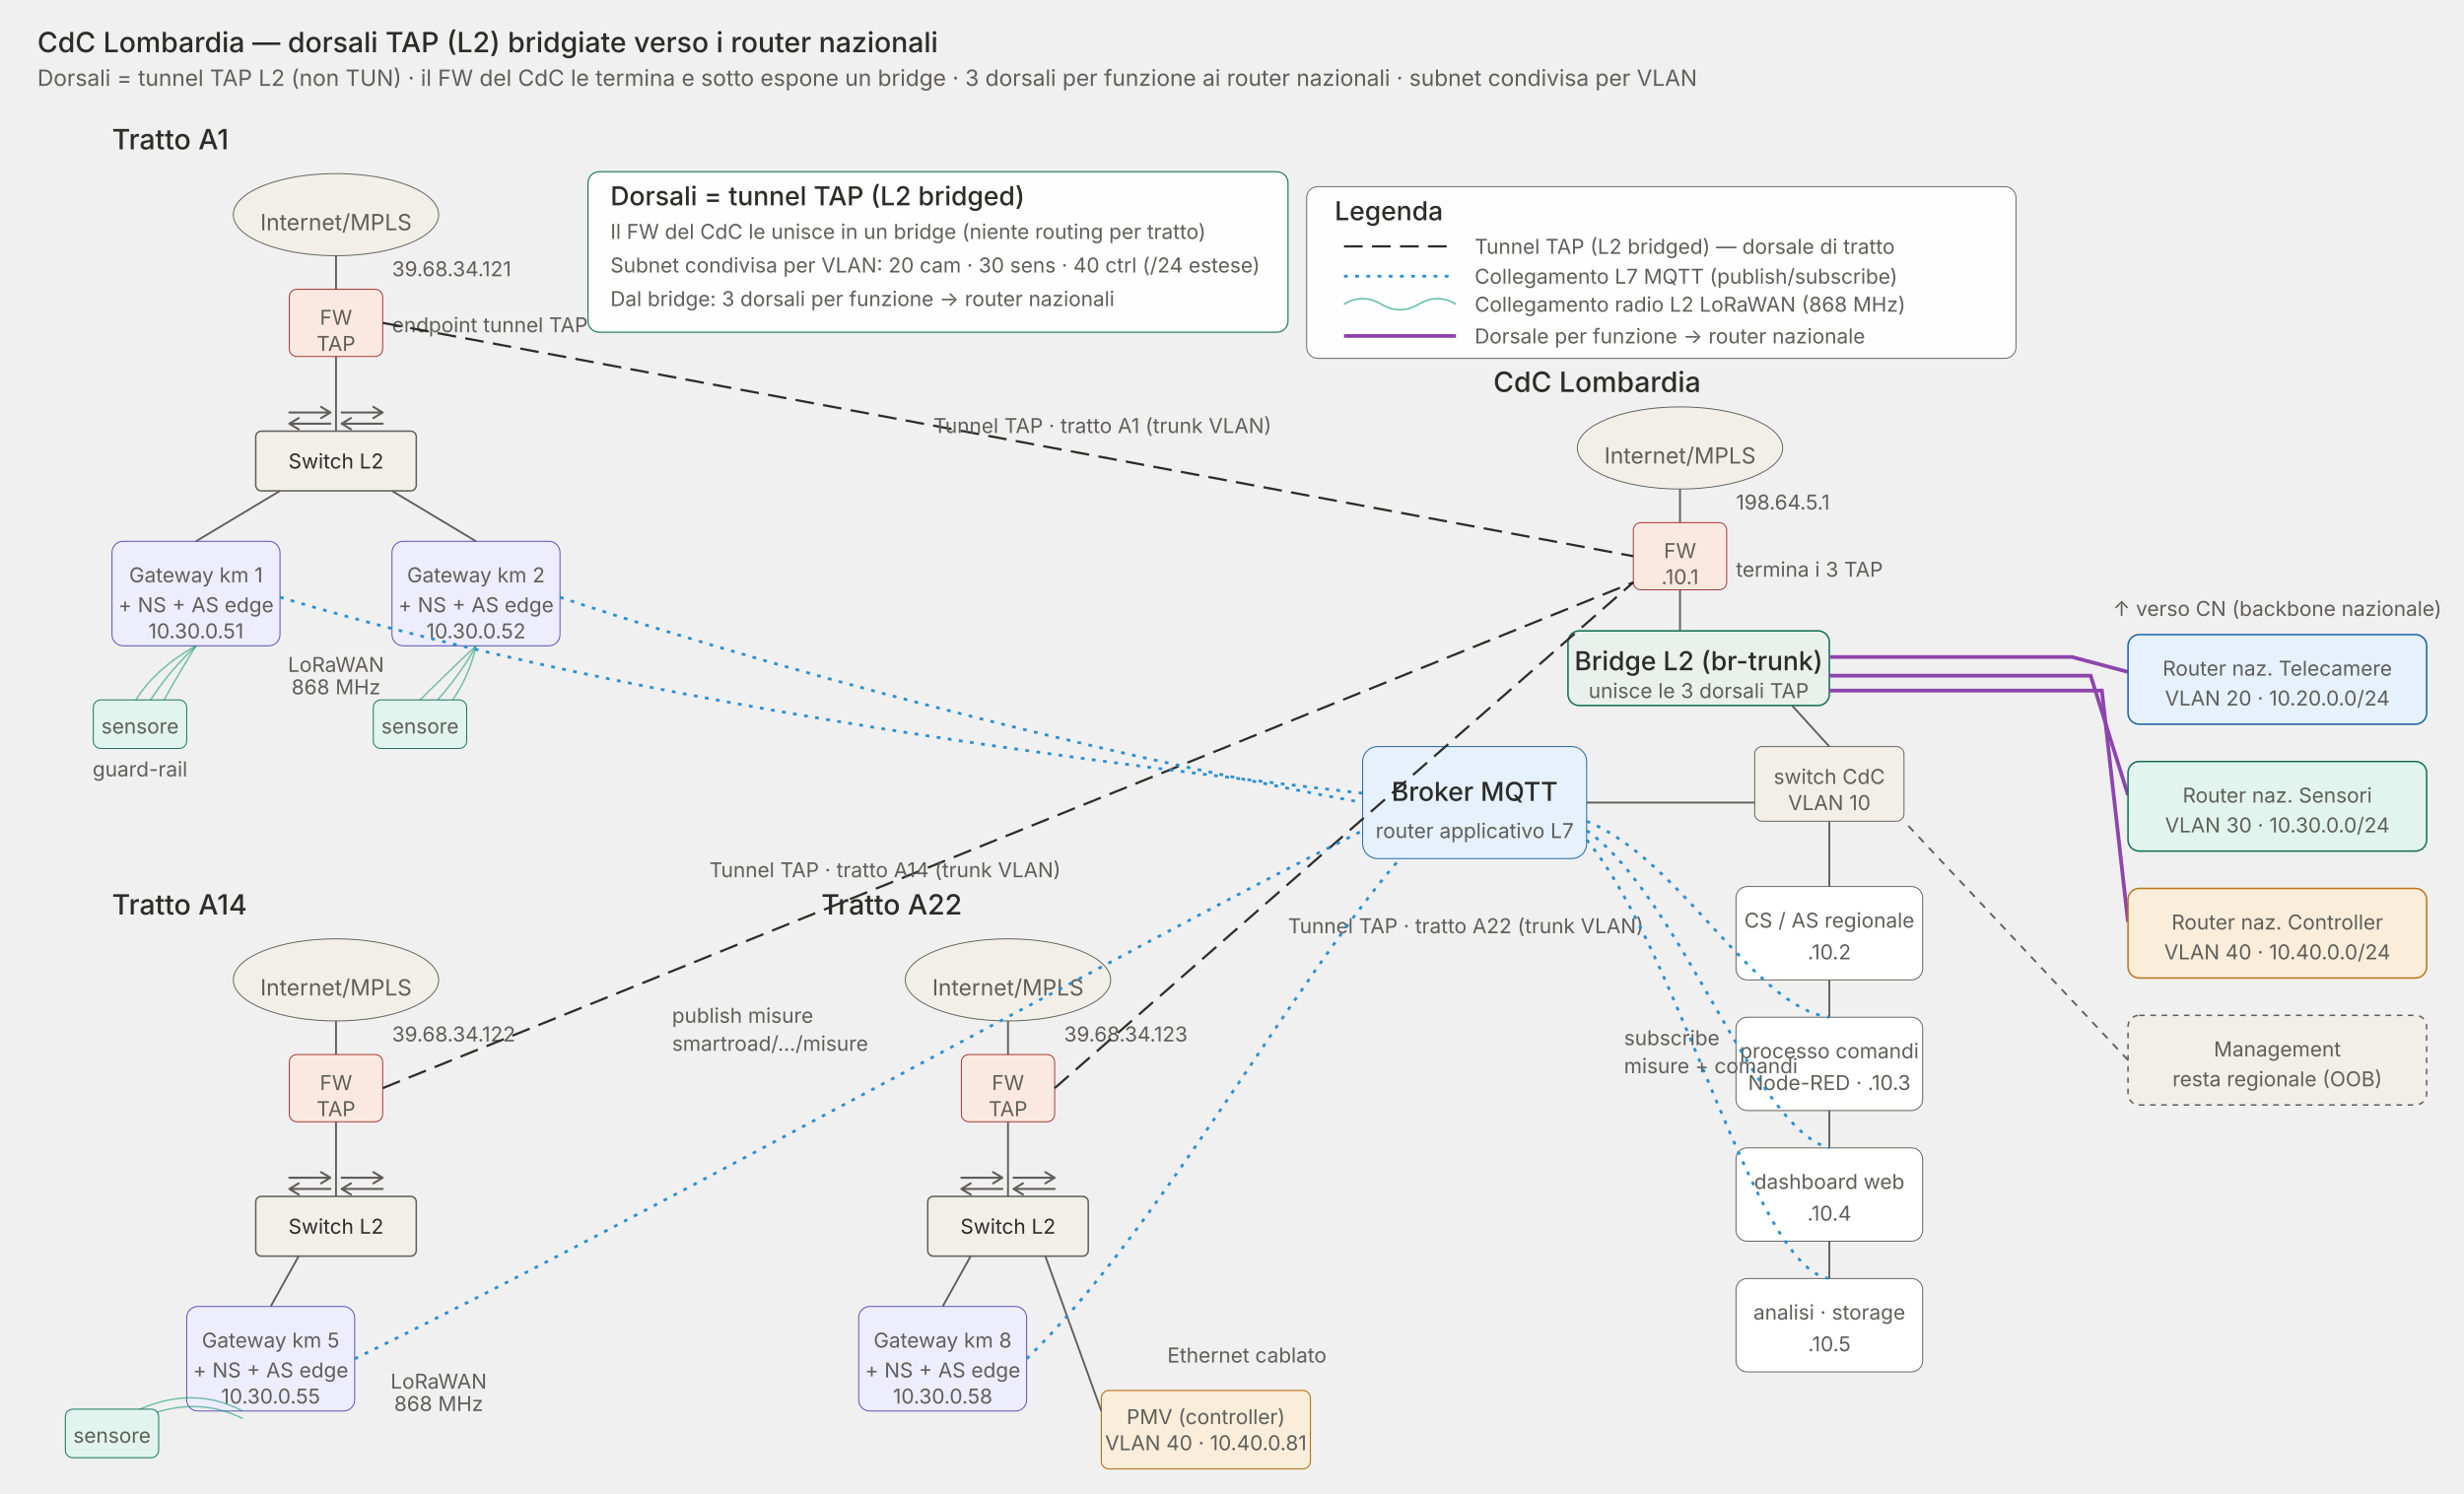
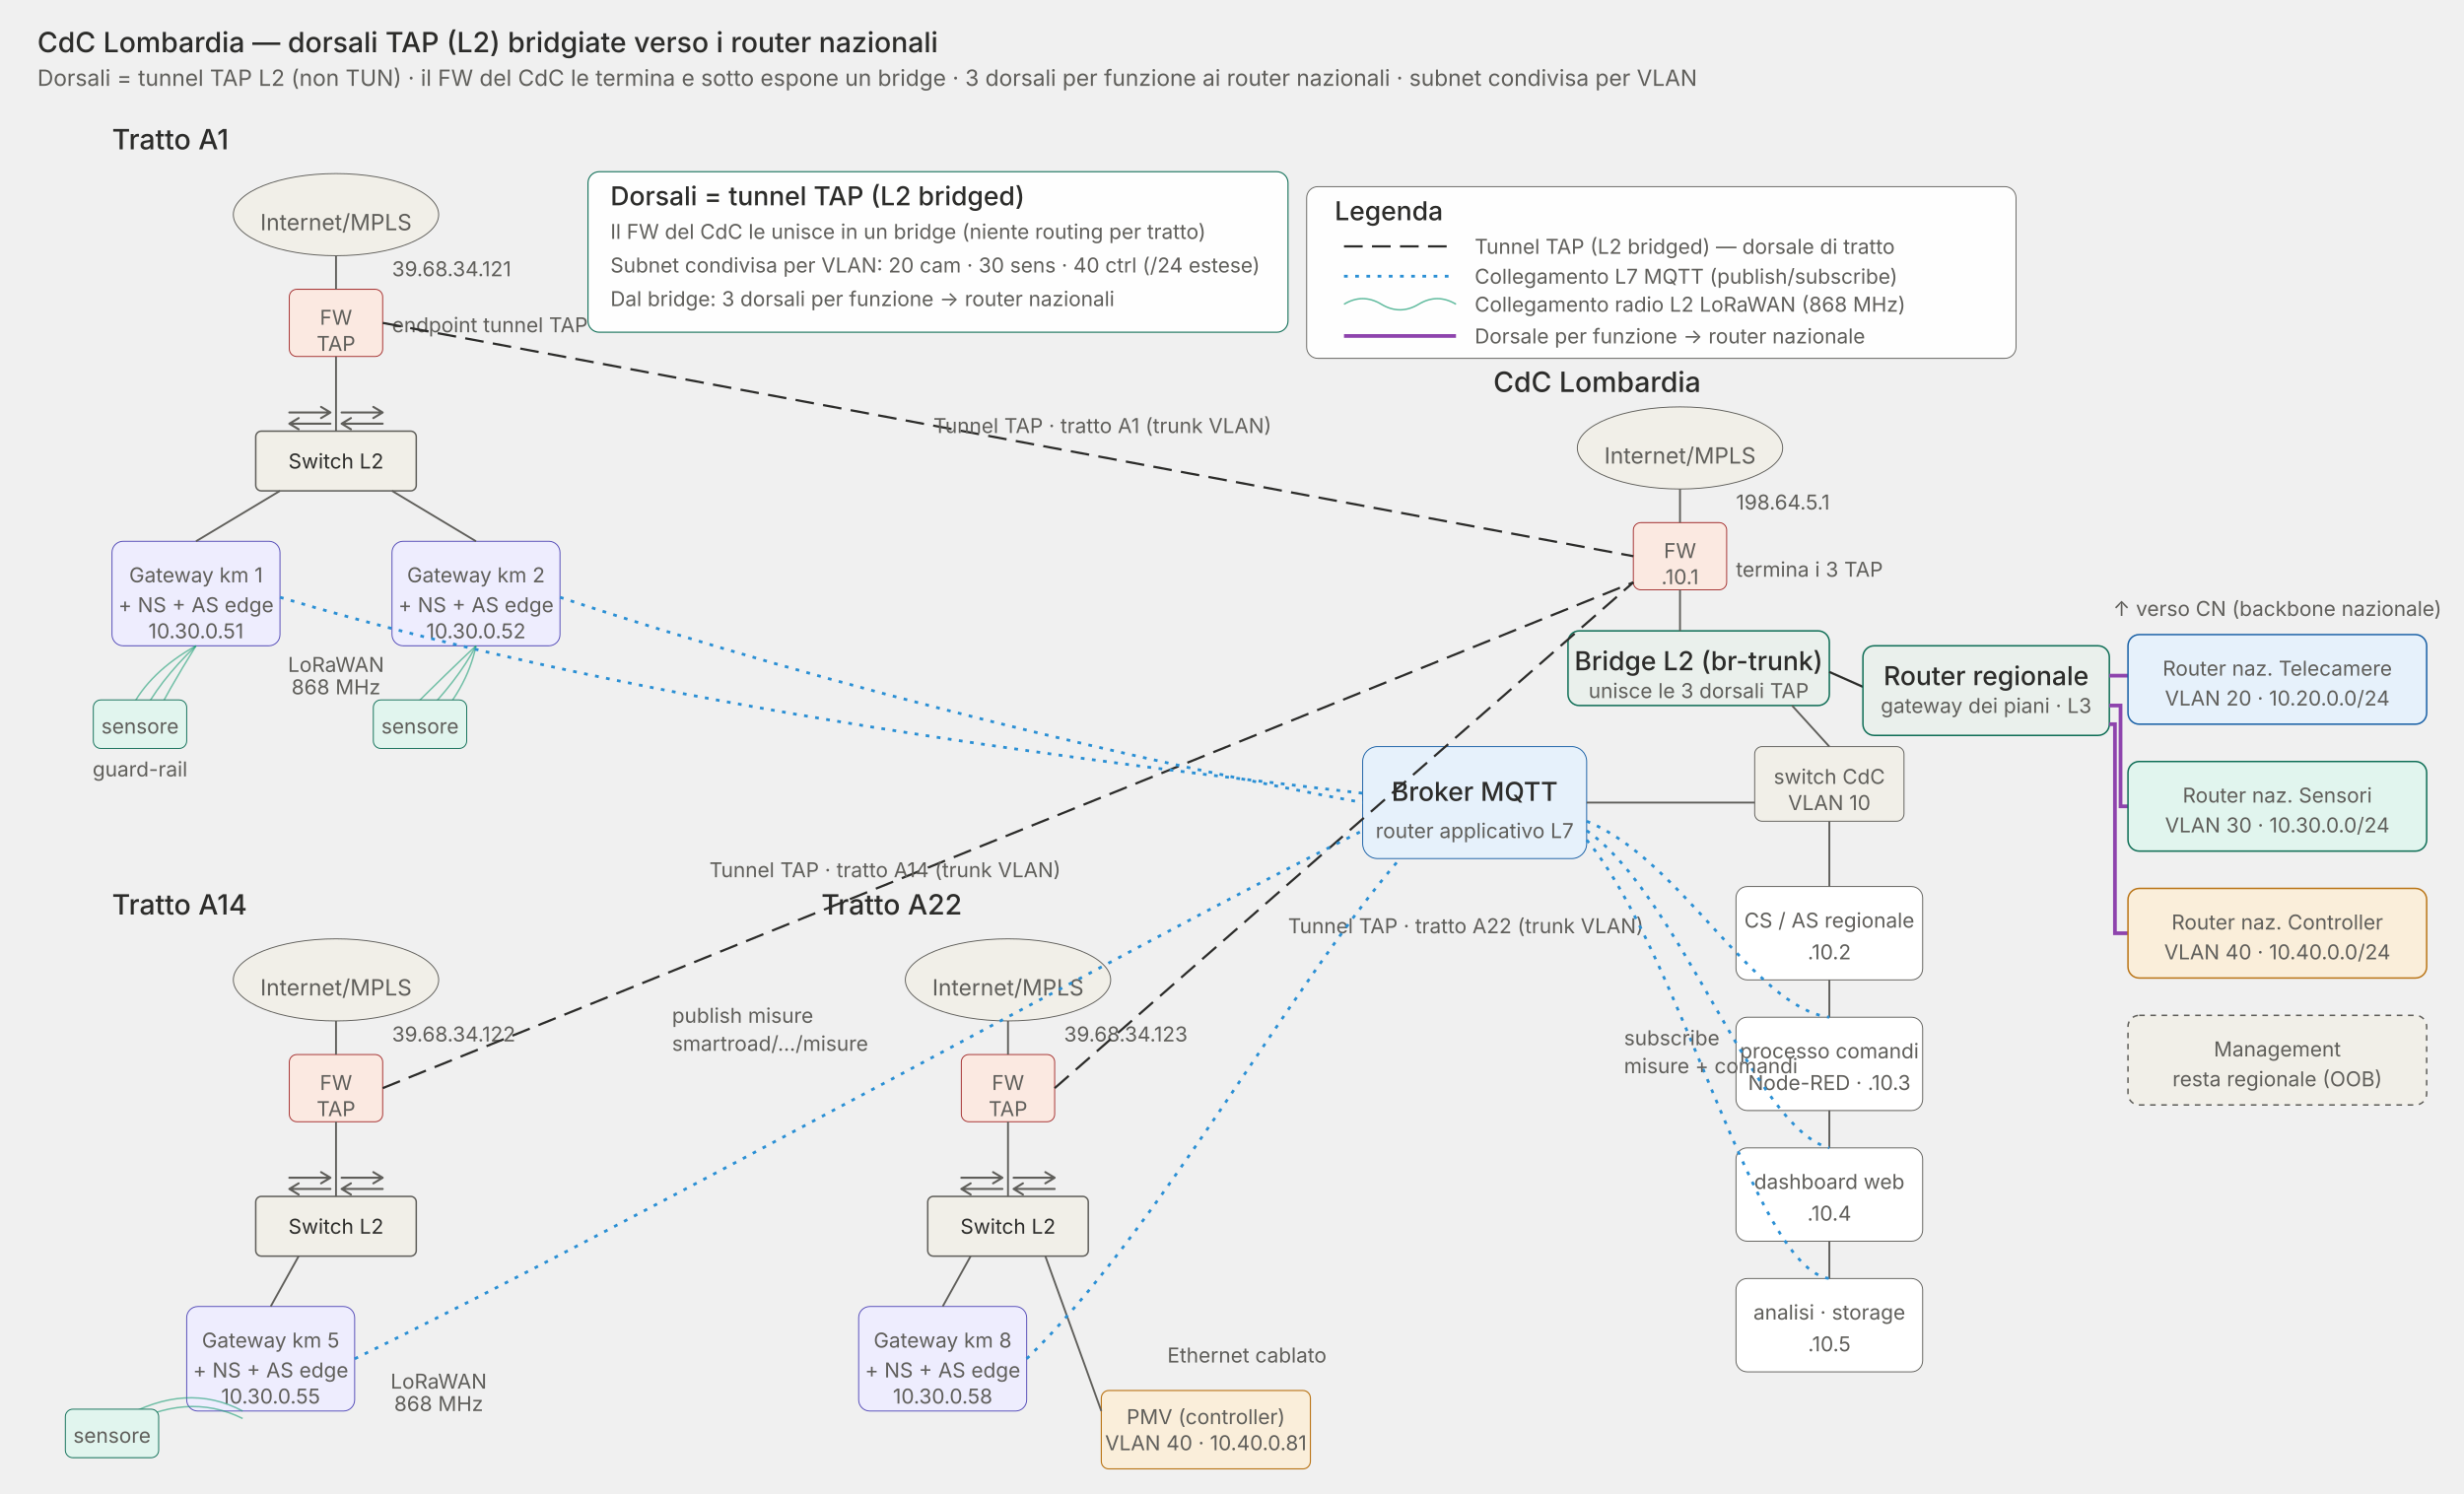
<svg xmlns="http://www.w3.org/2000/svg" width="100%" viewBox="0 0 1320 800" role="img" font-family="system-ui, -apple-system, 'Segoe UI', sans-serif">
  <defs>
    <style>
.t  { font-size: 14px; fill: #2C2C2A; }
.ts { font-size: 12px; fill: #5F5E5A; }
.th { font-size: 14px; font-weight: 500; fill: #2C2C2A; }
.tt { font-size: 11px; fill: #5F5E5A; }
.area-title { font-size: 15px; font-weight: 500; fill: #2C2C2A; }
</style>
  </defs>
  <text class="area-title" x="20" y="28">CdC Lombardia — dorsali TAP (L2) bridgiate verso i router nazionali</text>
  <text class="ts" x="20" y="46">Dorsali = tunnel TAP L2 (non TUN) · il FW del CdC le termina e sotto espone un bridge · 3 dorsali per funzione ai router nazionali · subnet condivisa per VLAN</text>
  <rect x="315" y="92" width="375" height="86" rx="6" fill="#FFFFFF" stroke="#0F6E56" stroke-width="0.6" opacity="0.96" />
  <text class="th" x="327" y="110" fill="#0C5A45">Dorsali = tunnel TAP (L2 bridged)</text>
  <text class="tt" x="327" y="128">Il FW del CdC le unisce in un bridge (niente routing per tratto)</text>
  <text class="tt" x="327" y="146">Subnet condivisa per VLAN: 20 cam · 30 sens · 40 ctrl (/24 estese)</text>
  <text class="tt" x="327" y="164">Dal bridge: 3 dorsali per funzione → router nazionali</text>
  <text class="area-title" x="60" y="80">Tratto A1</text>
  <ellipse cx="180" cy="115" rx="55" ry="22" fill="#F1EFE8" stroke="#5F5E5A" stroke-width="0.5" />
  <text class="ts" x="180" y="119" text-anchor="middle" dominant-baseline="central">Internet/MPLS</text>
  <rect x="155" y="155" width="50" height="36" rx="4" fill="#FBE9E1" stroke="#A32D2D" stroke-width="0.5" />
  <text class="tt" x="180" y="170" text-anchor="middle" dominant-baseline="central" fill="#A32D2D">FW</text>
  <text class="tt" x="180" y="184" text-anchor="middle" dominant-baseline="central" fill="#A32D2D">TAP</text>
  <line x1="180" y1="137" x2="180" y2="155" stroke="#5F5E5A" stroke-width="1" />
  <text class="tt" x="210" y="148">39.68.34.121</text>
  <text class="tt" x="210" y="178">endpoint tunnel TAP</text>
  <g transform="translate(137,217)">
    <rect x="0" y="14" width="86" height="32" rx="3" fill="#F1EFE8" stroke="#5F5E5A" stroke-width="0.8" />
    <path d="M18 4 H40 M35 1 L40 4 L35 7" stroke="#5F5E5A" stroke-width="1.1" fill="none" stroke-linecap="round" stroke-linejoin="round" />
    <path d="M40 10 H18 M23 7 L18 10 L23 13" stroke="#5F5E5A" stroke-width="1.1" fill="none" stroke-linecap="round" stroke-linejoin="round" />
    <path d="M46 4 H68 M63 1 L68 4 L63 7" stroke="#5F5E5A" stroke-width="1.1" fill="none" stroke-linecap="round" stroke-linejoin="round" />
    <path d="M68 10 H46 M51 7 L46 10 L51 13" stroke="#5F5E5A" stroke-width="1.1" fill="none" stroke-linecap="round" stroke-linejoin="round" />
    <text x="43" y="34" text-anchor="middle" font-size="11" fill="#2C2C2A">Switch L2</text>
  </g>
  <line x1="180" y1="191" x2="180" y2="231" stroke="#5F5E5A" stroke-width="1" />
  <rect x="60" y="290" width="90" height="56" rx="6" fill="#EEEDFE" stroke="#534AB7" stroke-width="0.5" />
  <text class="tt" x="105" y="308" text-anchor="middle" dominant-baseline="central" fill="#3C3489">Gateway km 1</text>
  <text class="tt" x="105" y="324" text-anchor="middle" dominant-baseline="central" fill="#534AB7">+ NS + AS edge</text>
  <text class="tt" x="105" y="338" text-anchor="middle" dominant-baseline="central" fill="#534AB7">10.30.0.51</text>
  <rect x="210" y="290" width="90" height="56" rx="6" fill="#EEEDFE" stroke="#534AB7" stroke-width="0.5" />
  <text class="tt" x="255" y="308" text-anchor="middle" dominant-baseline="central" fill="#3C3489">Gateway km 2</text>
  <text class="tt" x="255" y="324" text-anchor="middle" dominant-baseline="central" fill="#534AB7">+ NS + AS edge</text>
  <text class="tt" x="255" y="338" text-anchor="middle" dominant-baseline="central" fill="#534AB7">10.30.0.52</text>
  <line x1="105" y1="290" x2="150" y2="263" stroke="#5F5E5A" stroke-width="1" />
  <line x1="255" y1="290" x2="210" y2="263" stroke="#5F5E5A" stroke-width="1" />
  <path d="M 70 380 Q 80 360 105 346" stroke="#1D9E75" stroke-width="0.8" fill="none" opacity="0.6" />
  <path d="M 75 385 Q 85 365 105 346" stroke="#1D9E75" stroke-width="0.8" fill="none" opacity="0.6" />
  <path d="M 80 390 Q 90 370 105 346" stroke="#1D9E75" stroke-width="0.8" fill="none" opacity="0.6" />
  <rect x="50" y="375" width="50" height="26" rx="4" fill="#E1F5EE" stroke="#0F6E56" stroke-width="0.5" />
  <text class="tt" x="75" y="389" text-anchor="middle" dominant-baseline="central" fill="#0F6E56">sensore</text>
  <text class="tt" x="75" y="416" text-anchor="middle" fill="#5F5E5A">guard-rail</text>
  <path d="M 220 380 Q 240 360 255 346" stroke="#1D9E75" stroke-width="0.8" fill="none" opacity="0.6" />
  <path d="M 225 385 Q 245 365 255 346" stroke="#1D9E75" stroke-width="0.8" fill="none" opacity="0.6" />
  <path d="M 230 390 Q 250 370 255 346" stroke="#1D9E75" stroke-width="0.8" fill="none" opacity="0.6" />
  <rect x="200" y="375" width="50" height="26" rx="4" fill="#E1F5EE" stroke="#0F6E56" stroke-width="0.5" />
  <text class="tt" x="225" y="389" text-anchor="middle" dominant-baseline="central" fill="#0F6E56">sensore</text>
  <text class="tt" x="180" y="360" text-anchor="middle" fill="#0F6E56">LoRaWAN</text>
  <text class="tt" x="180" y="372" text-anchor="middle" fill="#0F6E56">868 MHz</text>
  <text class="area-title" x="60" y="490">Tratto A14</text>
  <ellipse cx="180" cy="525" rx="55" ry="22" fill="#F1EFE8" stroke="#5F5E5A" stroke-width="0.5" />
  <text class="ts" x="180" y="529" text-anchor="middle" dominant-baseline="central">Internet/MPLS</text>
  <rect x="155" y="565" width="50" height="36" rx="4" fill="#FBE9E1" stroke="#A32D2D" stroke-width="0.5" />
  <text class="tt" x="180" y="580" text-anchor="middle" dominant-baseline="central" fill="#A32D2D">FW</text>
  <text class="tt" x="180" y="594" text-anchor="middle" dominant-baseline="central" fill="#A32D2D">TAP</text>
  <line x1="180" y1="547" x2="180" y2="565" stroke="#5F5E5A" stroke-width="1" />
  <text class="tt" x="210" y="558">39.68.34.122</text>
  <g transform="translate(137,627)">
    <rect x="0" y="14" width="86" height="32" rx="3" fill="#F1EFE8" stroke="#5F5E5A" stroke-width="0.8" />
    <path d="M18 4 H40 M35 1 L40 4 L35 7" stroke="#5F5E5A" stroke-width="1.1" fill="none" stroke-linecap="round" stroke-linejoin="round" />
    <path d="M40 10 H18 M23 7 L18 10 L23 13" stroke="#5F5E5A" stroke-width="1.1" fill="none" stroke-linecap="round" stroke-linejoin="round" />
    <path d="M46 4 H68 M63 1 L68 4 L63 7" stroke="#5F5E5A" stroke-width="1.1" fill="none" stroke-linecap="round" stroke-linejoin="round" />
    <path d="M68 10 H46 M51 7 L46 10 L51 13" stroke="#5F5E5A" stroke-width="1.1" fill="none" stroke-linecap="round" stroke-linejoin="round" />
    <text x="43" y="34" text-anchor="middle" font-size="11" fill="#2C2C2A">Switch L2</text>
  </g>
  <line x1="180" y1="601" x2="180" y2="641" stroke="#5F5E5A" stroke-width="1" />
  <rect x="100" y="700" width="90" height="56" rx="6" fill="#EEEDFE" stroke="#534AB7" stroke-width="0.5" />
  <text class="tt" x="145" y="718" text-anchor="middle" dominant-baseline="central" fill="#3C3489">Gateway km 5</text>
  <text class="tt" x="145" y="734" text-anchor="middle" dominant-baseline="central" fill="#534AB7">+ NS + AS edge</text>
  <text class="tt" x="145" y="748" text-anchor="middle" dominant-baseline="central" fill="#534AB7">10.30.0.55</text>
  <line x1="145" y1="700" x2="160" y2="673" stroke="#5F5E5A" stroke-width="1" />
  <path d="M 65 760 Q 100 740 130 756" stroke="#1D9E75" stroke-width="0.8" fill="none" opacity="0.6" />
  <path d="M 65 765 Q 100 745 130 760" stroke="#1D9E75" stroke-width="0.8" fill="none" opacity="0.6" />
  <rect x="35" y="755" width="50" height="26" rx="4" fill="#E1F5EE" stroke="#0F6E56" stroke-width="0.5" />
  <text class="tt" x="60" y="769" text-anchor="middle" dominant-baseline="central" fill="#0F6E56">sensore</text>
  <text class="tt" x="235" y="744" text-anchor="middle" fill="#0F6E56">LoRaWAN</text>
  <text class="tt" x="235" y="756" text-anchor="middle" fill="#0F6E56">868 MHz</text>
  <text class="area-title" x="440" y="490">Tratto A22</text>
  <ellipse cx="540" cy="525" rx="55" ry="22" fill="#F1EFE8" stroke="#5F5E5A" stroke-width="0.5" />
  <text class="ts" x="540" y="529" text-anchor="middle" dominant-baseline="central">Internet/MPLS</text>
  <rect x="515" y="565" width="50" height="36" rx="4" fill="#FBE9E1" stroke="#A32D2D" stroke-width="0.5" />
  <text class="tt" x="540" y="580" text-anchor="middle" dominant-baseline="central" fill="#A32D2D">FW</text>
  <text class="tt" x="540" y="594" text-anchor="middle" dominant-baseline="central" fill="#A32D2D">TAP</text>
  <line x1="540" y1="547" x2="540" y2="565" stroke="#5F5E5A" stroke-width="1" />
  <text class="tt" x="570" y="558">39.68.34.123</text>
  <g transform="translate(497,627)">
    <rect x="0" y="14" width="86" height="32" rx="3" fill="#F1EFE8" stroke="#5F5E5A" stroke-width="0.8" />
    <path d="M18 4 H40 M35 1 L40 4 L35 7" stroke="#5F5E5A" stroke-width="1.1" fill="none" stroke-linecap="round" stroke-linejoin="round" />
    <path d="M40 10 H18 M23 7 L18 10 L23 13" stroke="#5F5E5A" stroke-width="1.1" fill="none" stroke-linecap="round" stroke-linejoin="round" />
    <path d="M46 4 H68 M63 1 L68 4 L63 7" stroke="#5F5E5A" stroke-width="1.1" fill="none" stroke-linecap="round" stroke-linejoin="round" />
    <path d="M68 10 H46 M51 7 L46 10 L51 13" stroke="#5F5E5A" stroke-width="1.1" fill="none" stroke-linecap="round" stroke-linejoin="round" />
    <text x="43" y="34" text-anchor="middle" font-size="11" fill="#2C2C2A">Switch L2</text>
  </g>
  <line x1="540" y1="601" x2="540" y2="641" stroke="#5F5E5A" stroke-width="1" />
  <rect x="460" y="700" width="90" height="56" rx="6" fill="#EEEDFE" stroke="#534AB7" stroke-width="0.5" />
  <text class="tt" x="505" y="718" text-anchor="middle" dominant-baseline="central" fill="#3C3489">Gateway km 8</text>
  <text class="tt" x="505" y="734" text-anchor="middle" dominant-baseline="central" fill="#534AB7">+ NS + AS edge</text>
  <text class="tt" x="505" y="748" text-anchor="middle" dominant-baseline="central" fill="#534AB7">10.30.0.58</text>
  <line x1="505" y1="700" x2="520" y2="673" stroke="#5F5E5A" stroke-width="1" />
  <rect x="590" y="745" width="112" height="42" rx="4" fill="#FAEEDA" stroke="#BA7517" stroke-width="0.6" />
  <text class="tt" x="646" y="759" text-anchor="middle" dominant-baseline="central" fill="#854F0B">PMV (controller)</text>
  <text class="tt" x="646" y="773" text-anchor="middle" dominant-baseline="central" fill="#BA7517">VLAN 40 · 10.40.0.81</text>
  <line x1="590" y1="756" x2="560" y2="673" stroke="#5F5E5A" stroke-width="1" />
  <text class="tt" x="668" y="730" text-anchor="middle" fill="#5F5E5A">Ethernet cablato</text>
  <text class="area-title" x="800" y="210">CdC Lombardia</text>
  <ellipse cx="900" cy="240" rx="55" ry="22" fill="#F1EFE8" stroke="#5F5E5A" stroke-width="0.5" />
  <text class="ts" x="900" y="244" text-anchor="middle" dominant-baseline="central">Internet/MPLS</text>
  <rect x="875" y="280" width="50" height="36" rx="4" fill="#FBE9E1" stroke="#A32D2D" stroke-width="0.5" />
  <text class="tt" x="900" y="295" text-anchor="middle" dominant-baseline="central" fill="#A32D2D">FW</text>
  <text class="tt" x="900" y="309" text-anchor="middle" dominant-baseline="central" fill="#A32D2D">.10.1</text>
  <line x1="900" y1="262" x2="900" y2="280" stroke="#5F5E5A" stroke-width="1" />
  <text class="tt" x="930" y="273">198.64.5.1</text>
  <text class="tt" x="930" y="309">termina i 3 TAP</text>
  <rect x="840" y="338" width="140" height="40" rx="6" fill="#EAF0EC" stroke="#0F6E56" stroke-width="0.8" />
  <text class="th" x="910" y="354" text-anchor="middle" dominant-baseline="central" fill="#0C5A45">Bridge L2 (br-trunk)</text>
  <text class="tt" x="910" y="370" text-anchor="middle" dominant-baseline="central" fill="#0F6E56">unisce le 3 dorsali TAP</text>
  <line x1="900" y1="316" x2="900" y2="338" stroke="#5F5E5A" stroke-width="1" />
  <rect x="730" y="400" width="120" height="60" rx="8" fill="#E6F1FB" stroke="#185FA5" stroke-width="0.5" />
  <text class="th" x="790" y="424" text-anchor="middle" dominant-baseline="central" fill="#0C447C">Broker MQTT</text>
  <text class="tt" x="790" y="445" text-anchor="middle" dominant-baseline="central" fill="#185FA5">router applicativo L7</text>
  <rect x="940" y="400" width="80" height="40" rx="4" fill="#F1EFE8" stroke="#5F5E5A" stroke-width="0.5" />
  <text class="tt" x="980" y="416" text-anchor="middle" dominant-baseline="central">switch CdC</text>
  <text class="tt" x="980" y="430" text-anchor="middle" dominant-baseline="central" fill="#5F5E5A">VLAN 10</text>
  <line x1="960" y1="378" x2="980" y2="400" stroke="#5F5E5A" stroke-width="1" />
  <rect x="930" y="475" width="100" height="50" rx="6" fill="#FFFFFF" stroke="#5F5E5A" stroke-width="0.5" />
  <text class="tt" x="980" y="493" text-anchor="middle" dominant-baseline="central">CS / AS regionale</text>
  <text class="tt" x="980" y="510" text-anchor="middle" dominant-baseline="central" fill="#5F5E5A">.10.2</text>
  <line x1="980" y1="440" x2="980" y2="475" stroke="#5F5E5A" stroke-width="1" />
  <rect x="930" y="545" width="100" height="50" rx="6" fill="#FFFFFF" stroke="#5F5E5A" stroke-width="0.5" />
  <text class="tt" x="980" y="563" text-anchor="middle" dominant-baseline="central">processo comandi</text>
  <text class="tt" x="980" y="580" text-anchor="middle" dominant-baseline="central" fill="#5F5E5A">Node-RED · .10.3</text>
  <line x1="980" y1="525" x2="980" y2="545" stroke="#5F5E5A" stroke-width="1" />
  <rect x="930" y="615" width="100" height="50" rx="6" fill="#FFFFFF" stroke="#5F5E5A" stroke-width="0.5" />
  <text class="tt" x="980" y="633" text-anchor="middle" dominant-baseline="central">dashboard web</text>
  <text class="tt" x="980" y="650" text-anchor="middle" dominant-baseline="central" fill="#5F5E5A">.10.4</text>
  <line x1="980" y1="595" x2="980" y2="615" stroke="#5F5E5A" stroke-width="1" />
  <rect x="930" y="685" width="100" height="50" rx="6" fill="#FFFFFF" stroke="#5F5E5A" stroke-width="0.5" />
  <text class="tt" x="980" y="703" text-anchor="middle" dominant-baseline="central">analisi · storage</text>
  <text class="tt" x="980" y="720" text-anchor="middle" dominant-baseline="central" fill="#5F5E5A">.10.5</text>
  <line x1="980" y1="665" x2="980" y2="685" stroke="#5F5E5A" stroke-width="1" />
  <line x1="850" y1="430" x2="940" y2="430" stroke="#5F5E5A" stroke-width="1" />
  <line x1="205" y1="173" x2="875" y2="298" stroke="#2C2C2A" stroke-width="1.2" stroke-dasharray="10 5" />
  <text class="tt" x="500" y="232">Tunnel TAP · tratto A1 (trunk VLAN)</text>
  <line x1="205" y1="583" x2="875" y2="312" stroke="#2C2C2A" stroke-width="1.2" stroke-dasharray="10 5" />
  <text class="tt" x="380" y="470">Tunnel TAP · tratto A14 (trunk VLAN)</text>
  <line x1="565" y1="583" x2="875" y2="312" stroke="#2C2C2A" stroke-width="1.2" stroke-dasharray="10 5" />
  <text class="tt" x="690" y="500">Tunnel TAP · tratto A22 (trunk VLAN)</text>
-   <path d="M 980 352 L 1110 352 L 1140 360" stroke="#8E44AD" stroke-width="2" fill="none" />
-   <path d="M 980 362 L 1120 362 L 1140 426" stroke="#8E44AD" stroke-width="2" fill="none" />
-   <path d="M 980 370 L 1126 370 L 1140 494" stroke="#8E44AD" stroke-width="2" fill="none" />
-   <line x1="1140" y1="568" x2="1020" y2="440" stroke="#5F5E5A" stroke-width="1" stroke-dasharray="4 4" />
+   <line x1="980" y1="360" x2="998" y2="368" stroke="#2C2C2A" stroke-width="1.2" />
+   <rect x="998" y="346" width="132" height="48" rx="6" fill="#EAF0EC" stroke="#0F6E56" stroke-width="0.8" />
+   <text class="th" x="1064" y="362" text-anchor="middle" dominant-baseline="central" fill="#0C5A45">Router regionale</text>
+   <text class="tt" x="1064" y="378" text-anchor="middle" dominant-baseline="central" fill="#0F6E56">gateway dei piani · L3</text>
+   <path d="M 1130 362 L 1140 362" stroke="#8E44AD" stroke-width="2" fill="none" />
+   <path d="M 1130 378 L 1136 378 L 1136 432 L 1140 432" stroke="#8E44AD" stroke-width="2" fill="none" />
+   <path d="M 1130 388 L 1133 388 L 1133 500 L 1140 500" stroke="#8E44AD" stroke-width="2" fill="none" />
  <text class="tt" x="1220" y="330" text-anchor="middle" fill="#5F5E5A">↑ verso CN (backbone nazionale)</text>
  <rect x="1140" y="340" width="160" height="48" rx="6" fill="#E6F1FB" stroke="#185FA5" stroke-width="0.8" />
  <text class="tt" x="1220" y="358" text-anchor="middle" dominant-baseline="central" fill="#0C447C">Router naz. Telecamere</text>
  <text class="tt" x="1220" y="374" text-anchor="middle" dominant-baseline="central" fill="#185FA5">VLAN 20 · 10.20.0.0/24</text>
  <rect x="1140" y="408" width="160" height="48" rx="6" fill="#E1F5EE" stroke="#0F6E56" stroke-width="0.8" />
  <text class="tt" x="1220" y="426" text-anchor="middle" dominant-baseline="central" fill="#0C5A45">Router naz. Sensori</text>
  <text class="tt" x="1220" y="442" text-anchor="middle" dominant-baseline="central" fill="#0F6E56">VLAN 30 · 10.30.0.0/24</text>
  <rect x="1140" y="476" width="160" height="48" rx="6" fill="#FAEEDA" stroke="#BA7517" stroke-width="0.8" />
  <text class="tt" x="1220" y="494" text-anchor="middle" dominant-baseline="central" fill="#854F0B">Router naz. Controller</text>
  <text class="tt" x="1220" y="510" text-anchor="middle" dominant-baseline="central" fill="#BA7517">VLAN 40 · 10.40.0.0/24</text>
  <rect x="1140" y="544" width="160" height="48" rx="6" fill="#F1EFE8" stroke="#5F5E5A" stroke-width="0.8" stroke-dasharray="3 3" />
  <text class="tt" x="1220" y="562" text-anchor="middle" dominant-baseline="central" fill="#2C2C2A">Management</text>
  <text class="tt" x="1220" y="578" text-anchor="middle" dominant-baseline="central" fill="#5F5E5A">resta regionale (OOB)</text>
  <path d="M 150 320 C 350 380, 600 410, 730 425" stroke="#2A8FD4" stroke-width="1.5" fill="none" stroke-dasharray="2 4" />
  <path d="M 300 320 C 450 370, 620 410, 730 430" stroke="#2A8FD4" stroke-width="1.5" fill="none" stroke-dasharray="2 4" />
  <path d="M 190 728 C 350 650, 600 510, 730 445" stroke="#2A8FD4" stroke-width="1.5" fill="none" stroke-dasharray="2 4" />
  <path d="M 550 728 C 620 660, 690 530, 750 460" stroke="#2A8FD4" stroke-width="1.5" fill="none" stroke-dasharray="2 4" />
  <path d="M 850 440 C 900 460, 940 540, 980 545" stroke="#2A8FD4" stroke-width="1.5" fill="none" stroke-dasharray="2 4" />
  <path d="M 850 445 C 900 480, 940 605, 980 615" stroke="#2A8FD4" stroke-width="1.5" fill="none" stroke-dasharray="2 4" />
  <path d="M 850 450 C 900 510, 940 680, 980 685" stroke="#2A8FD4" stroke-width="1.5" fill="none" stroke-dasharray="2 4" />
  <text class="tt" x="360" y="548" fill="#2A8FD4">publish misure</text>
  <text class="tt" x="360" y="563" fill="#2A8FD4">smartroad/.../misure</text>
  <text class="tt" x="870" y="560" fill="#2A8FD4">subscribe</text>
  <text class="tt" x="870" y="575" fill="#2A8FD4">misure + comandi</text>
  <rect x="700" y="100" width="380" height="92" rx="6" fill="#FFFFFF" stroke="#5F5E5A" stroke-width="0.5" opacity="0.95" />
  <text class="th" x="715" y="118">Legenda</text>
  <line x1="720" y1="132" x2="780" y2="132" stroke="#2C2C2A" stroke-width="1.2" stroke-dasharray="10 5" />
  <text class="tt" x="790" y="136">Tunnel TAP (L2 bridged) — dorsale di tratto</text>
  <line x1="720" y1="148" x2="780" y2="148" stroke="#2A8FD4" stroke-width="1.5" stroke-dasharray="2 4" />
  <text class="tt" x="790" y="152">Collegamento L7 MQTT (publish/subscribe)</text>
  <path d="M 720 163 Q 730 157 740 163 Q 750 169 760 163 Q 770 157 780 163" stroke="#1D9E75" stroke-width="0.8" fill="none" opacity="0.7" />
  <text class="tt" x="790" y="167">Collegamento radio L2 LoRaWAN (868 MHz)</text>
  <line x1="720" y1="180" x2="780" y2="180" stroke="#8E44AD" stroke-width="2" />
  <text class="tt" x="790" y="184">Dorsale per funzione → router nazionale</text>
</svg>
